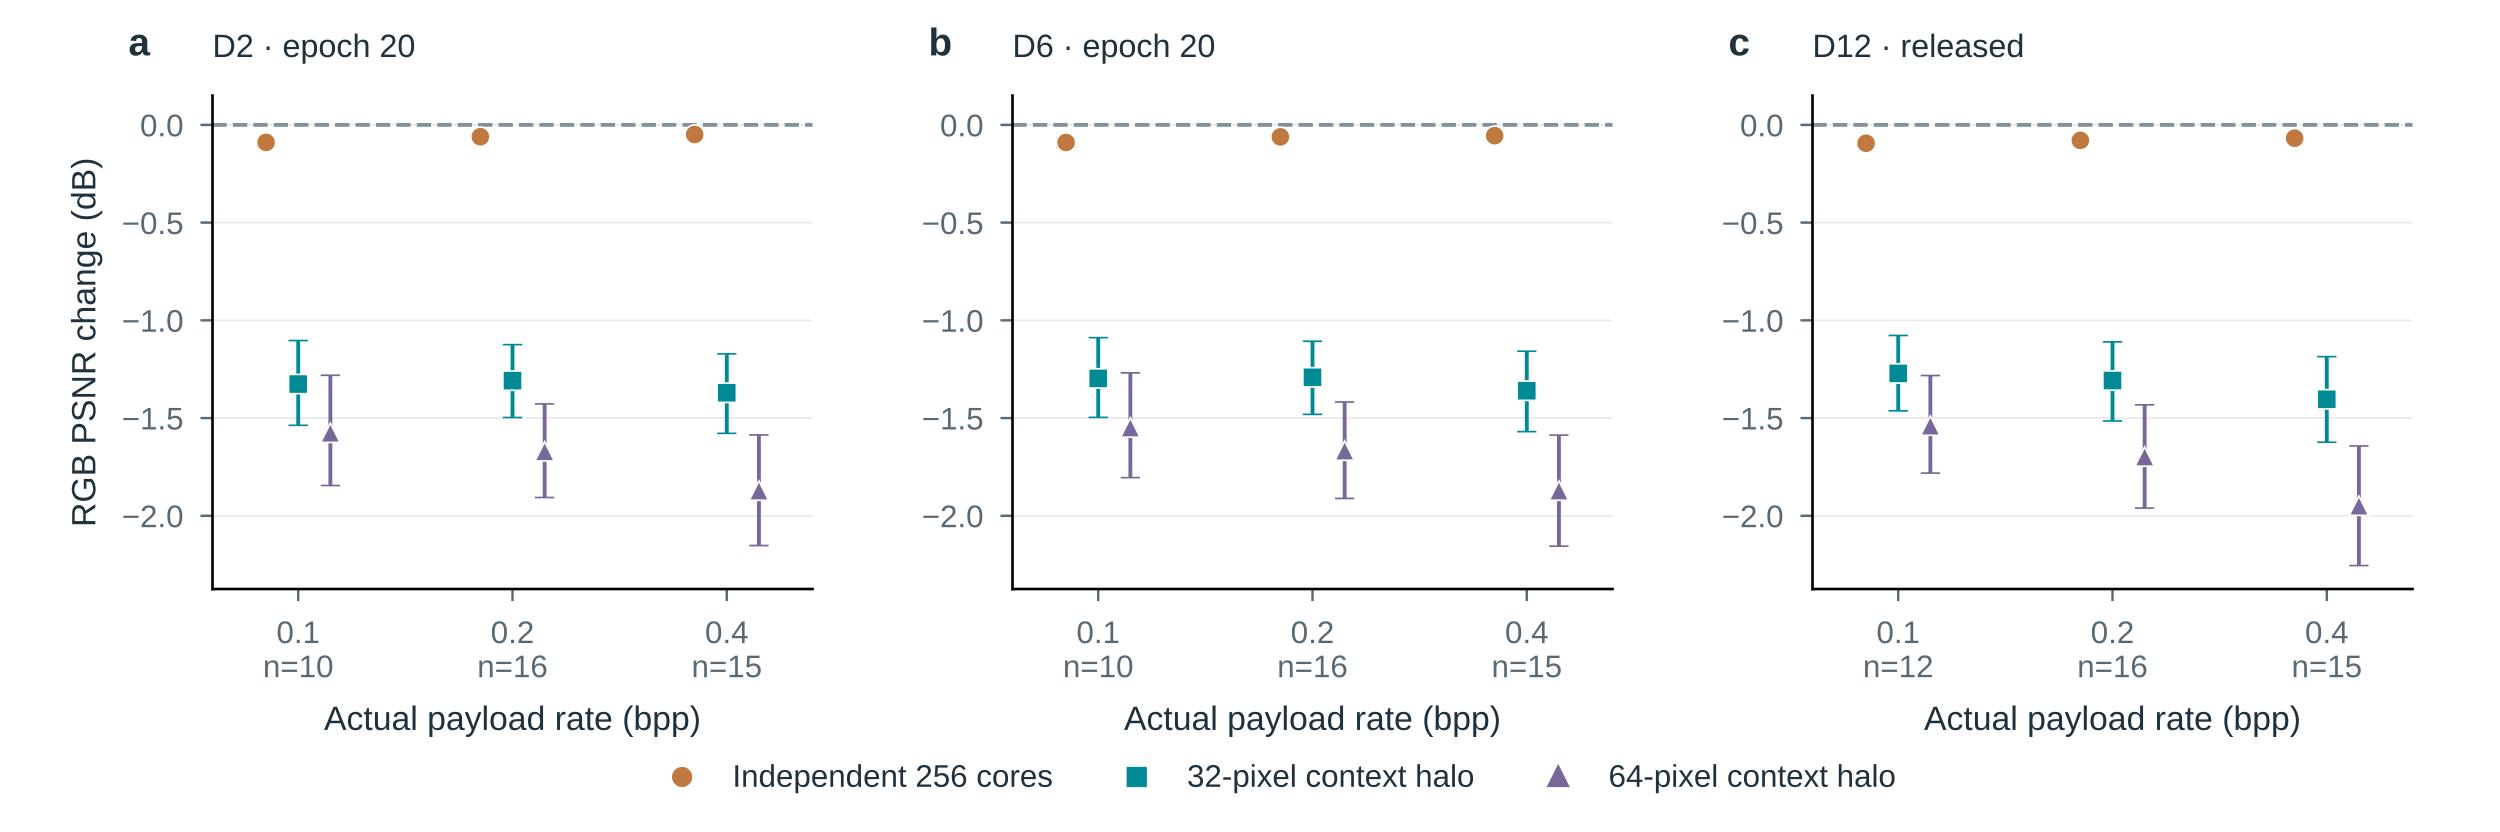
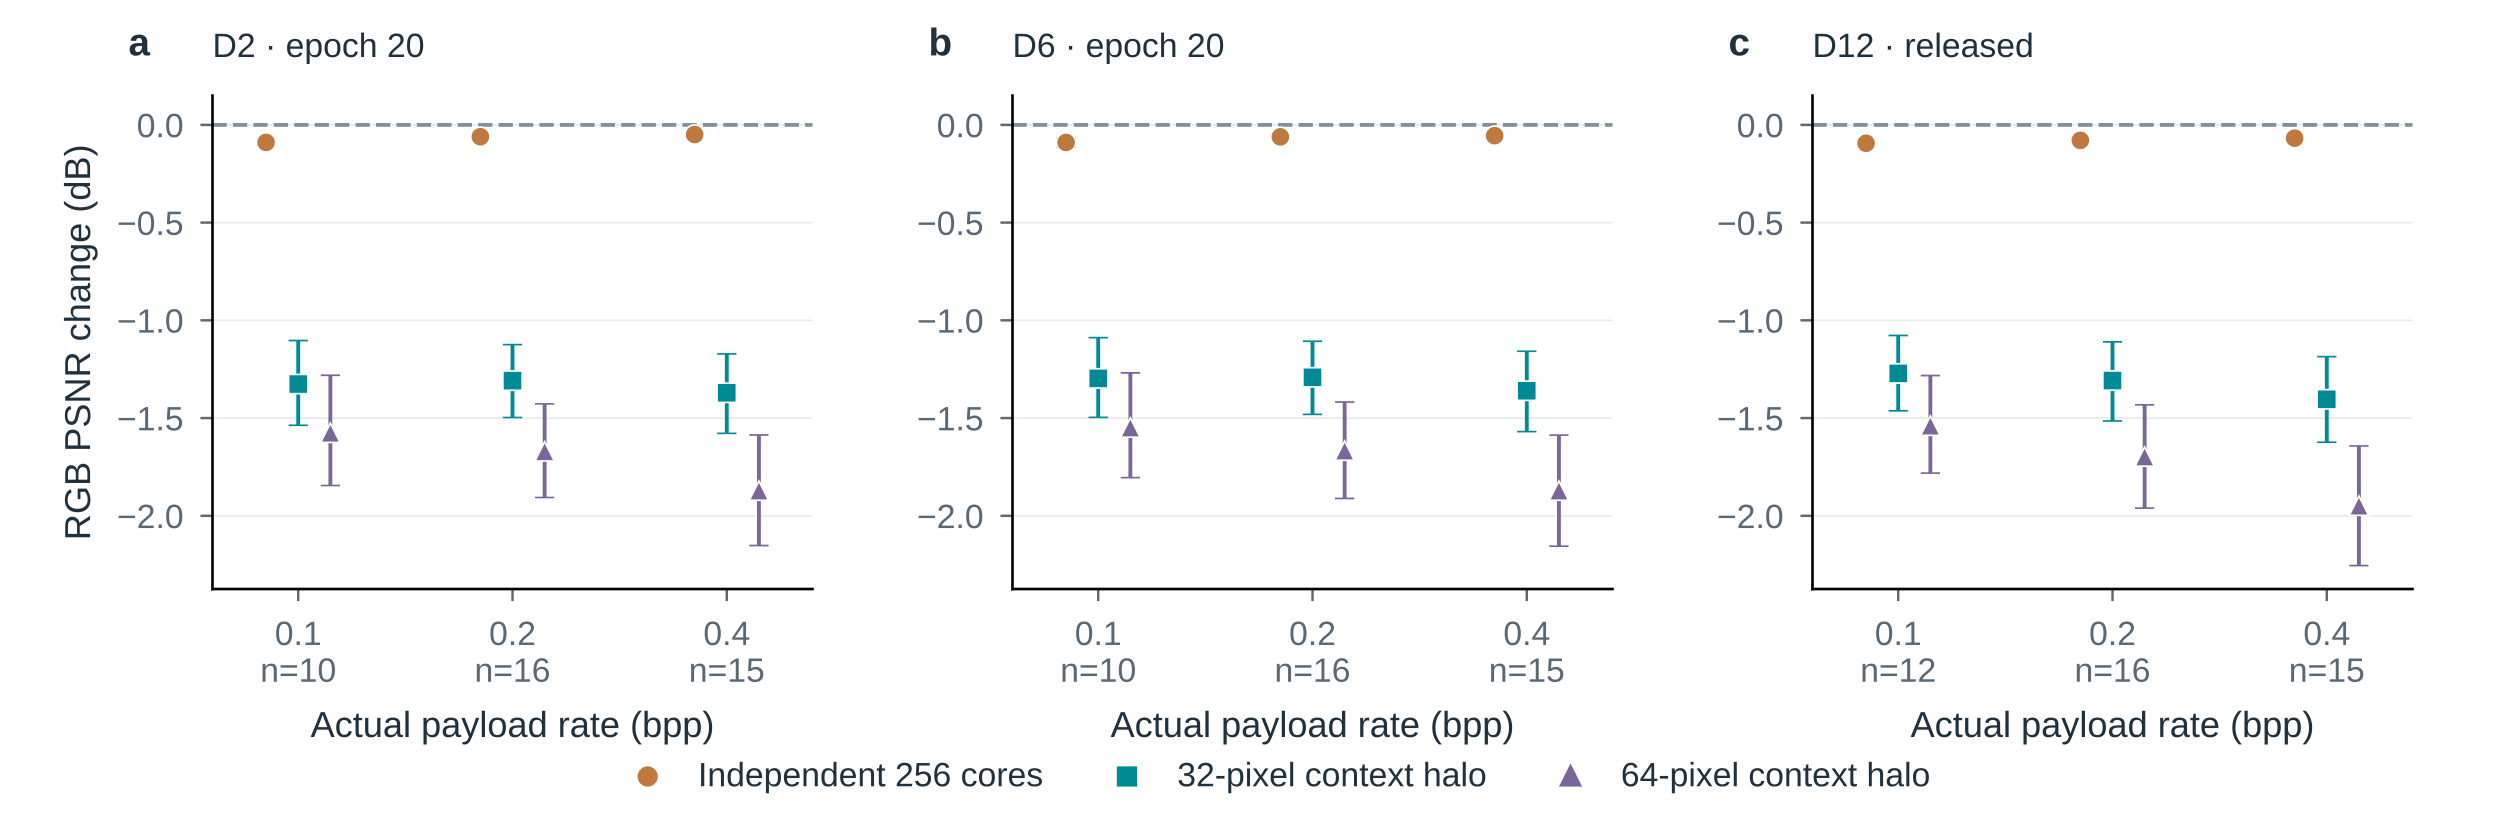
<svg xmlns="http://www.w3.org/2000/svg" xmlns:xlink="http://www.w3.org/1999/xlink" width="518.74pt" height="172.611pt" viewBox="0 0 518.74 172.611" version="1.1">
  <defs>
    <style type="text/css">*{stroke-linejoin: round; stroke-linecap: butt}</style>
  </defs>
  <g id="figure_1">
    <g id="patch_1">
      <path d="M 0 172.611 L 518.74 172.611 L 518.74 0 L 0 0 z " style="fill: #ffffff" />
    </g>
    <g id="axes_1">
      <g id="patch_2">
        <path d="M 44.093 122.22 L 168.591 122.22 L 168.591 19.832 L 44.093 19.832 z " style="fill: #ffffff" />
      </g>
      <g id="matplotlib.axis_1">
        <g id="xtick_1">
          <g id="line2d_1">
            <defs>
              <path id="m399702b5b7" d="M 0 0 L 0 2.5 " style="stroke: #586874; stroke-width: 0.5" />
            </defs>
            <g>
              <use xlink:href="#m399702b5b7" x="61.878" y="122.22" style="fill: #586874; stroke: #586874; stroke-width: 0.5" />
            </g>
          </g>
          <g id="text_1">
-             <text style="font-size: 6.5px; font-family: 'Liberation Sans'; fill: #586874" transform="translate(57.36079 133.439)">0.1</text>
-             <text style="font-size: 6.5px; font-family: 'Liberation Sans'; fill: #586874" transform="translate(54.55817 140.5135)">n=10</text>
+             <text style="font-size: 7px; font-family: 'Liberation Sans'; fill: #586874" transform="translate(57.01329 133.8405)">0.1</text>
+             <text style="font-size: 7px; font-family: 'Liberation Sans'; fill: #586874" transform="translate(53.99509 141.4592)">n=10</text>
          </g>
        </g>
        <g id="xtick_2">
          <g id="line2d_2">
            <g>
              <use xlink:href="#m399702b5b7" x="106.342" y="122.22" style="fill: #586874; stroke: #586874; stroke-width: 0.5" />
            </g>
          </g>
          <g id="text_2">
-             <text style="font-size: 6.5px; font-family: 'Liberation Sans'; fill: #586874" transform="translate(101.8242 133.439)">0.2</text>
-             <text style="font-size: 6.5px; font-family: 'Liberation Sans'; fill: #586874" transform="translate(99.02161 140.5135)">n=16</text>
+             <text style="font-size: 7px; font-family: 'Liberation Sans'; fill: #586874" transform="translate(101.4767 133.8405)">0.2</text>
+             <text style="font-size: 7px; font-family: 'Liberation Sans'; fill: #586874" transform="translate(98.45853 141.4592)">n=16</text>
          </g>
        </g>
        <g id="xtick_3">
          <g id="line2d_3">
            <g>
              <use xlink:href="#m399702b5b7" x="150.805" y="122.22" style="fill: #586874; stroke: #586874; stroke-width: 0.5" />
            </g>
          </g>
          <g id="text_3">
-             <text style="font-size: 6.5px; font-family: 'Liberation Sans'; fill: #586874" transform="translate(146.2877 133.439)">0.4</text>
-             <text style="font-size: 6.5px; font-family: 'Liberation Sans'; fill: #586874" transform="translate(143.4851 140.5135)">n=15</text>
+             <text style="font-size: 7px; font-family: 'Liberation Sans'; fill: #586874" transform="translate(145.9402 133.8405)">0.4</text>
+             <text style="font-size: 7px; font-family: 'Liberation Sans'; fill: #586874" transform="translate(142.922 141.4592)">n=15</text>
          </g>
        </g>
        <g id="text_4">
-           <text style="font-size: 7px; font-family: 'Liberation Sans'; text-anchor: middle; fill: #20313e" x="106.342" y="151.465" transform="rotate(-0 106.3417 151.4648)">Actual payload rate (bpp)</text>
+           <text style="font-size: 7.5px; font-family: 'Liberation Sans'; text-anchor: middle; fill: #20313e" x="106.342" y="152.917" transform="rotate(-0 106.3417 152.9172)">Actual payload rate (bpp)</text>
        </g>
      </g>
      <g id="matplotlib.axis_2">
        <g id="ytick_1">
          <g id="line2d_4">
            <path d="M 44.093 107.026 L 168.591 107.026 " clip-path="url(#p5bcc530cdf)" style="fill: none; stroke: #e5eaed; stroke-width: 0.35; stroke-linecap: square" />
          </g>
          <g id="line2d_5">
            <defs>
              <path id="m2a17d90eda" d="M 0 0 L -2.5 0 " style="stroke: #586874; stroke-width: 0.5" />
            </defs>
            <g>
              <use xlink:href="#m2a17d90eda" x="44.093" y="107.026" style="fill: #586874; stroke: #586874; stroke-width: 0.5" />
            </g>
          </g>
          <g id="text_5">
-             <text style="font-size: 6.5px; font-family: 'Liberation Sans'; text-anchor: end; fill: #586874" x="38.093" y="109.392" transform="rotate(-0 38.09291 109.3921)">−2.0</text>
+             <text style="font-size: 7px; font-family: 'Liberation Sans'; text-anchor: end; fill: #586874" x="38.093" y="109.574" transform="rotate(-0 38.09291 109.5741)">−2.0</text>
          </g>
        </g>
        <g id="ytick_2">
          <g id="line2d_6">
            <path d="M 44.093 86.748 L 168.591 86.748 " clip-path="url(#p5bcc530cdf)" style="fill: none; stroke: #e5eaed; stroke-width: 0.35; stroke-linecap: square" />
          </g>
          <g id="line2d_7">
            <g>
              <use xlink:href="#m2a17d90eda" x="44.093" y="86.748" style="fill: #586874; stroke: #586874; stroke-width: 0.5" />
            </g>
          </g>
          <g id="text_6">
-             <text style="font-size: 6.5px; font-family: 'Liberation Sans'; text-anchor: end; fill: #586874" x="38.093" y="89.114" transform="rotate(-0 38.09291 89.11449)">−1.5</text>
+             <text style="font-size: 7px; font-family: 'Liberation Sans'; text-anchor: end; fill: #586874" x="38.093" y="89.296" transform="rotate(-0 38.09291 89.2965)">−1.5</text>
          </g>
        </g>
        <g id="ytick_3">
          <g id="line2d_8">
            <path d="M 44.093 66.471 L 168.591 66.471 " clip-path="url(#p5bcc530cdf)" style="fill: none; stroke: #e5eaed; stroke-width: 0.35; stroke-linecap: square" />
          </g>
          <g id="line2d_9">
            <g>
              <use xlink:href="#m2a17d90eda" x="44.093" y="66.471" style="fill: #586874; stroke: #586874; stroke-width: 0.5" />
            </g>
          </g>
          <g id="text_7">
-             <text style="font-size: 6.5px; font-family: 'Liberation Sans'; text-anchor: end; fill: #586874" x="38.093" y="68.837" transform="rotate(-0 38.09291 68.83688)">−1.0</text>
+             <text style="font-size: 7px; font-family: 'Liberation Sans'; text-anchor: end; fill: #586874" x="38.093" y="69.019" transform="rotate(-0 38.09291 69.01889)">−1.0</text>
          </g>
        </g>
        <g id="ytick_4">
          <g id="line2d_10">
            <path d="M 44.093 46.193 L 168.591 46.193 " clip-path="url(#p5bcc530cdf)" style="fill: none; stroke: #e5eaed; stroke-width: 0.35; stroke-linecap: square" />
          </g>
          <g id="line2d_11">
            <g>
              <use xlink:href="#m2a17d90eda" x="44.093" y="46.193" style="fill: #586874; stroke: #586874; stroke-width: 0.5" />
            </g>
          </g>
          <g id="text_8">
-             <text style="font-size: 6.5px; font-family: 'Liberation Sans'; text-anchor: end; fill: #586874" x="38.093" y="48.559" transform="rotate(-0 38.09291 48.55927)">−0.5</text>
+             <text style="font-size: 7px; font-family: 'Liberation Sans'; text-anchor: end; fill: #586874" x="38.093" y="48.741" transform="rotate(-0 38.09291 48.74128)">−0.5</text>
          </g>
        </g>
        <g id="ytick_5">
          <g id="line2d_12">
            <path d="M 44.093 25.916 L 168.591 25.916 " clip-path="url(#p5bcc530cdf)" style="fill: none; stroke: #e5eaed; stroke-width: 0.35; stroke-linecap: square" />
          </g>
          <g id="line2d_13">
            <g>
              <use xlink:href="#m2a17d90eda" x="44.093" y="25.916" style="fill: #586874; stroke: #586874; stroke-width: 0.5" />
            </g>
          </g>
          <g id="text_9">
-             <text style="font-size: 6.5px; font-family: 'Liberation Sans'; text-anchor: end; fill: #586874" x="38.093" y="28.282" transform="rotate(-0 38.09291 28.28166)">0.0</text>
+             <text style="font-size: 7px; font-family: 'Liberation Sans'; text-anchor: end; fill: #586874" x="38.093" y="28.464" transform="rotate(-0 38.09291 28.46366)">0.0</text>
          </g>
        </g>
        <g id="text_10">
-           <text style="font-size: 7px; font-family: 'Liberation Sans'; text-anchor: middle; fill: #20313e" x="19.788" y="71.026" transform="rotate(-90 19.78836 71.02599)">RGB PSNR change (dB)</text>
+           <text style="font-size: 7.5px; font-family: 'Liberation Sans'; text-anchor: middle; fill: #20313e" x="18.696" y="71.026" transform="rotate(-90 18.69611 71.02599)">RGB PSNR change (dB)</text>
        </g>
      </g>
      <g id="LineCollection_1">
        <path d="M 55.209 30.297 L 55.209 28.815 " clip-path="url(#p5bcc530cdf)" style="fill: none; stroke: #bf783d; stroke-width: 0.8" />
      </g>
      <g id="line2d_14">
        <defs>
          <path id="m79ef469ded" d="M 2 0 L -2 -0 " style="stroke: #bf783d; stroke-width: 0.35" />
        </defs>
        <g clip-path="url(#p5bcc530cdf)">
          <use xlink:href="#m79ef469ded" x="55.209" y="30.297" style="fill: #bf783d; stroke: #bf783d; stroke-width: 0.35" />
        </g>
      </g>
      <g id="line2d_15">
        <g clip-path="url(#p5bcc530cdf)">
          <use xlink:href="#m79ef469ded" x="55.209" y="28.815" style="fill: #bf783d; stroke: #bf783d; stroke-width: 0.35" />
        </g>
      </g>
      <g id="LineCollection_2">
        <path d="M 61.878 88.252 L 61.878 70.659 " clip-path="url(#p5bcc530cdf)" style="fill: none; stroke: #008a96; stroke-width: 0.8" />
      </g>
      <g id="line2d_16">
        <defs>
          <path id="m6e59a0f34a" d="M 2 0 L -2 -0 " style="stroke: #008a96; stroke-width: 0.35" />
        </defs>
        <g clip-path="url(#p5bcc530cdf)">
          <use xlink:href="#m6e59a0f34a" x="61.878" y="88.252" style="fill: #008a96; stroke: #008a96; stroke-width: 0.35" />
        </g>
      </g>
      <g id="line2d_17">
        <g clip-path="url(#p5bcc530cdf)">
          <use xlink:href="#m6e59a0f34a" x="61.878" y="70.659" style="fill: #008a96; stroke: #008a96; stroke-width: 0.35" />
        </g>
      </g>
      <g id="LineCollection_3">
        <path d="M 68.548 100.737 L 68.548 77.866 " clip-path="url(#p5bcc530cdf)" style="fill: none; stroke: #79679a; stroke-width: 0.8" />
      </g>
      <g id="line2d_18">
        <defs>
          <path id="md6d1ddc7a2" d="M 2 0 L -2 -0 " style="stroke: #79679a; stroke-width: 0.35" />
        </defs>
        <g clip-path="url(#p5bcc530cdf)">
          <use xlink:href="#md6d1ddc7a2" x="68.548" y="100.737" style="fill: #79679a; stroke: #79679a; stroke-width: 0.35" />
        </g>
      </g>
      <g id="line2d_19">
        <g clip-path="url(#p5bcc530cdf)">
          <use xlink:href="#md6d1ddc7a2" x="68.548" y="77.866" style="fill: #79679a; stroke: #79679a; stroke-width: 0.35" />
        </g>
      </g>
      <g id="LineCollection_4">
        <path d="M 99.672 28.807 L 99.672 27.91 " clip-path="url(#p5bcc530cdf)" style="fill: none; stroke: #bf783d; stroke-width: 0.8" />
      </g>
      <g id="line2d_20">
        <g clip-path="url(#p5bcc530cdf)">
          <use xlink:href="#m79ef469ded" x="99.672" y="28.807" style="fill: #bf783d; stroke: #bf783d; stroke-width: 0.35" />
        </g>
      </g>
      <g id="line2d_21">
        <g clip-path="url(#p5bcc530cdf)">
          <use xlink:href="#m79ef469ded" x="99.672" y="27.91" style="fill: #bf783d; stroke: #bf783d; stroke-width: 0.35" />
        </g>
      </g>
      <g id="LineCollection_5">
        <path d="M 106.342 86.63 L 106.342 71.51 " clip-path="url(#p5bcc530cdf)" style="fill: none; stroke: #008a96; stroke-width: 0.8" />
      </g>
      <g id="line2d_22">
        <g clip-path="url(#p5bcc530cdf)">
          <use xlink:href="#m6e59a0f34a" x="106.342" y="86.63" style="fill: #008a96; stroke: #008a96; stroke-width: 0.35" />
        </g>
      </g>
      <g id="line2d_23">
        <g clip-path="url(#p5bcc530cdf)">
          <use xlink:href="#m6e59a0f34a" x="106.342" y="71.51" style="fill: #008a96; stroke: #008a96; stroke-width: 0.35" />
        </g>
      </g>
      <g id="LineCollection_6">
        <path d="M 113.011 103.226 L 113.011 83.804 " clip-path="url(#p5bcc530cdf)" style="fill: none; stroke: #79679a; stroke-width: 0.8" />
      </g>
      <g id="line2d_24">
        <g clip-path="url(#p5bcc530cdf)">
          <use xlink:href="#md6d1ddc7a2" x="113.011" y="103.226" style="fill: #79679a; stroke: #79679a; stroke-width: 0.35" />
        </g>
      </g>
      <g id="line2d_25">
        <g clip-path="url(#p5bcc530cdf)">
          <use xlink:href="#md6d1ddc7a2" x="113.011" y="83.804" style="fill: #79679a; stroke: #79679a; stroke-width: 0.35" />
        </g>
      </g>
      <g id="LineCollection_7">
        <path d="M 144.136 28.277 L 144.136 27.598 " clip-path="url(#p5bcc530cdf)" style="fill: none; stroke: #bf783d; stroke-width: 0.8" />
      </g>
      <g id="line2d_26">
        <g clip-path="url(#p5bcc530cdf)">
          <use xlink:href="#m79ef469ded" x="144.136" y="28.277" style="fill: #bf783d; stroke: #bf783d; stroke-width: 0.35" />
        </g>
      </g>
      <g id="line2d_27">
        <g clip-path="url(#p5bcc530cdf)">
          <use xlink:href="#m79ef469ded" x="144.136" y="27.598" style="fill: #bf783d; stroke: #bf783d; stroke-width: 0.35" />
        </g>
      </g>
      <g id="LineCollection_8">
        <path d="M 150.805 89.924 L 150.805 73.434 " clip-path="url(#p5bcc530cdf)" style="fill: none; stroke: #008a96; stroke-width: 0.8" />
      </g>
      <g id="line2d_28">
        <g clip-path="url(#p5bcc530cdf)">
          <use xlink:href="#m6e59a0f34a" x="150.805" y="89.924" style="fill: #008a96; stroke: #008a96; stroke-width: 0.35" />
        </g>
      </g>
      <g id="line2d_29">
        <g clip-path="url(#p5bcc530cdf)">
          <use xlink:href="#m6e59a0f34a" x="150.805" y="73.434" style="fill: #008a96; stroke: #008a96; stroke-width: 0.35" />
        </g>
      </g>
      <g id="LineCollection_9">
        <path d="M 157.475 113.198 L 157.475 90.246 " clip-path="url(#p5bcc530cdf)" style="fill: none; stroke: #79679a; stroke-width: 0.8" />
      </g>
      <g id="line2d_30">
        <g clip-path="url(#p5bcc530cdf)">
          <use xlink:href="#md6d1ddc7a2" x="157.475" y="113.198" style="fill: #79679a; stroke: #79679a; stroke-width: 0.35" />
        </g>
      </g>
      <g id="line2d_31">
        <g clip-path="url(#p5bcc530cdf)">
          <use xlink:href="#md6d1ddc7a2" x="157.475" y="90.246" style="fill: #79679a; stroke: #79679a; stroke-width: 0.35" />
        </g>
      </g>
      <g id="line2d_32">
        <path d="M 44.093 25.916 L 168.591 25.916 " clip-path="url(#p5bcc530cdf)" style="fill: none; stroke-dasharray: 2.96,1.28; stroke-dashoffset: 0; stroke: #81909c; stroke-width: 0.8" />
      </g>
      <g id="line2d_33">
        <defs>
          <path id="md5816adf48" d="M 0 2 C 0.53 2 1.039 1.789 1.414 1.414 C 1.789 1.039 2 0.53 2 0 C 2 -0.53 1.789 -1.039 1.414 -1.414 C 1.039 -1.789 0.53 -2 0 -2 C -0.53 -2 -1.039 -1.789 -1.414 -1.414 C -1.789 -1.039 -2 -0.53 -2 0 C -2 0.53 -1.789 1.039 -1.414 1.414 C -1.039 1.789 -0.53 2 0 2 z " style="stroke: #ffffff; stroke-width: 0.35" />
        </defs>
        <g clip-path="url(#p5bcc530cdf)">
          <use xlink:href="#md5816adf48" x="55.209" y="29.545" style="fill: #bf783d; stroke: #ffffff; stroke-width: 0.35" />
        </g>
      </g>
      <g id="line2d_34">
        <defs>
          <path id="md54f81aa0d" d="M -2 2 L 2 2 L 2 -2 L -2 -2 z " style="stroke: #ffffff; stroke-width: 0.35; stroke-linejoin: miter" />
        </defs>
        <g clip-path="url(#p5bcc530cdf)">
          <use xlink:href="#md54f81aa0d" x="61.878" y="79.688" style="fill: #008a96; stroke: #ffffff; stroke-width: 0.35; stroke-linejoin: miter" />
        </g>
      </g>
      <g id="line2d_35">
        <defs>
          <path id="m4d6002da6e" d="M 0 -2 L -2 2 L 2 2 z " style="stroke: #ffffff; stroke-width: 0.35; stroke-linejoin: miter" />
        </defs>
        <g clip-path="url(#p5bcc530cdf)">
          <use xlink:href="#m4d6002da6e" x="68.548" y="89.798" style="fill: #79679a; stroke: #ffffff; stroke-width: 0.35; stroke-linejoin: miter" />
        </g>
      </g>
      <g id="line2d_36">
        <g clip-path="url(#p5bcc530cdf)">
          <use xlink:href="#md5816adf48" x="99.672" y="28.371" style="fill: #bf783d; stroke: #ffffff; stroke-width: 0.35" />
        </g>
      </g>
      <g id="line2d_37">
        <g clip-path="url(#p5bcc530cdf)">
          <use xlink:href="#md54f81aa0d" x="106.342" y="78.983" style="fill: #008a96; stroke: #ffffff; stroke-width: 0.35; stroke-linejoin: miter" />
        </g>
      </g>
      <g id="line2d_38">
        <g clip-path="url(#p5bcc530cdf)">
          <use xlink:href="#m4d6002da6e" x="113.011" y="93.648" style="fill: #79679a; stroke: #ffffff; stroke-width: 0.35; stroke-linejoin: miter" />
        </g>
      </g>
      <g id="line2d_39">
        <g clip-path="url(#p5bcc530cdf)">
          <use xlink:href="#md5816adf48" x="144.136" y="27.913" style="fill: #bf783d; stroke: #ffffff; stroke-width: 0.35" />
        </g>
      </g>
      <g id="line2d_40">
        <g clip-path="url(#p5bcc530cdf)">
          <use xlink:href="#md54f81aa0d" x="150.805" y="81.498" style="fill: #008a96; stroke: #ffffff; stroke-width: 0.35; stroke-linejoin: miter" />
        </g>
      </g>
      <g id="line2d_41">
        <g clip-path="url(#p5bcc530cdf)">
          <use xlink:href="#m4d6002da6e" x="157.475" y="101.8" style="fill: #79679a; stroke: #ffffff; stroke-width: 0.35; stroke-linejoin: miter" />
        </g>
      </g>
      <g id="patch_3">
        <path d="M 44.093 122.22 L 44.093 19.832 " style="fill: none; stroke: #000000; stroke-width: 0.55; stroke-linejoin: miter; stroke-linecap: square" />
      </g>
      <g id="patch_4">
        <path d="M 44.093 122.22 L 168.591 122.22 " style="fill: none; stroke: #000000; stroke-width: 0.55; stroke-linejoin: miter; stroke-linecap: square" />
      </g>
      <g id="text_11">
        <text style="font-weight: 700; font-size: 8px; font-family: 'Liberation Sans'; text-anchor: start; fill: #20313e" x="26.663" y="11.494" transform="rotate(-0 26.66324 11.49351)">a</text>
      </g>
      <g id="text_12">
-         <text style="font-size: 6.7px; font-family: 'Liberation Sans'; text-anchor: start; fill: #20313e" x="44.093" y="11.832" transform="rotate(-0 44.09291 11.83229)">D2 · epoch 20</text>
+         <text style="font-size: 7px; font-family: 'Liberation Sans'; text-anchor: start; fill: #20313e" x="44.093" y="11.832" transform="rotate(-0 44.09291 11.83229)">D2 · epoch 20</text>
      </g>
    </g>
    <g id="axes_2">
      <g id="patch_5">
        <path d="M 210.09 122.22 L 334.587 122.22 L 334.587 19.832 L 210.09 19.832 z " style="fill: #ffffff" />
      </g>
      <g id="matplotlib.axis_3">
        <g id="xtick_4">
          <g id="line2d_42">
            <g>
              <use xlink:href="#m399702b5b7" x="227.875" y="122.22" style="fill: #586874; stroke: #586874; stroke-width: 0.5" />
            </g>
          </g>
          <g id="text_13">
-             <text style="font-size: 6.5px; font-family: 'Liberation Sans'; fill: #586874" transform="translate(223.3576 133.439)">0.1</text>
-             <text style="font-size: 6.5px; font-family: 'Liberation Sans'; fill: #586874" transform="translate(220.555 140.5135)">n=10</text>
+             <text style="font-size: 7px; font-family: 'Liberation Sans'; fill: #586874" transform="translate(223.0101 133.8405)">0.1</text>
+             <text style="font-size: 7px; font-family: 'Liberation Sans'; fill: #586874" transform="translate(219.9919 141.4592)">n=10</text>
          </g>
        </g>
        <g id="xtick_5">
          <g id="line2d_43">
            <g>
              <use xlink:href="#m399702b5b7" x="272.339" y="122.22" style="fill: #586874; stroke: #586874; stroke-width: 0.5" />
            </g>
          </g>
          <g id="text_14">
-             <text style="font-size: 6.5px; font-family: 'Liberation Sans'; fill: #586874" transform="translate(267.8211 133.439)">0.2</text>
-             <text style="font-size: 6.5px; font-family: 'Liberation Sans'; fill: #586874" transform="translate(265.0185 140.5135)">n=16</text>
+             <text style="font-size: 7px; font-family: 'Liberation Sans'; fill: #586874" transform="translate(267.4736 133.8405)">0.2</text>
+             <text style="font-size: 7px; font-family: 'Liberation Sans'; fill: #586874" transform="translate(264.4554 141.4592)">n=16</text>
          </g>
        </g>
        <g id="xtick_6">
          <g id="line2d_44">
            <g>
              <use xlink:href="#m399702b5b7" x="316.802" y="122.22" style="fill: #586874; stroke: #586874; stroke-width: 0.5" />
            </g>
          </g>
          <g id="text_15">
-             <text style="font-size: 6.5px; font-family: 'Liberation Sans'; fill: #586874" transform="translate(312.2845 133.439)">0.4</text>
-             <text style="font-size: 6.5px; font-family: 'Liberation Sans'; fill: #586874" transform="translate(309.4819 140.5135)">n=15</text>
+             <text style="font-size: 7px; font-family: 'Liberation Sans'; fill: #586874" transform="translate(311.937 133.8405)">0.4</text>
+             <text style="font-size: 7px; font-family: 'Liberation Sans'; fill: #586874" transform="translate(308.9188 141.4592)">n=15</text>
          </g>
        </g>
        <g id="text_16">
-           <text style="font-size: 7px; font-family: 'Liberation Sans'; text-anchor: middle; fill: #20313e" x="272.339" y="151.465" transform="rotate(-0 272.3386 151.4648)">Actual payload rate (bpp)</text>
+           <text style="font-size: 7.5px; font-family: 'Liberation Sans'; text-anchor: middle; fill: #20313e" x="272.339" y="152.917" transform="rotate(-0 272.3386 152.9172)">Actual payload rate (bpp)</text>
        </g>
      </g>
      <g id="matplotlib.axis_4">
        <g id="ytick_6">
          <g id="line2d_45">
            <path d="M 210.09 107.026 L 334.587 107.026 " clip-path="url(#p72e754b457)" style="fill: none; stroke: #e5eaed; stroke-width: 0.35; stroke-linecap: square" />
          </g>
          <g id="line2d_46">
            <g>
              <use xlink:href="#m2a17d90eda" x="210.09" y="107.026" style="fill: #586874; stroke: #586874; stroke-width: 0.5" />
            </g>
          </g>
          <g id="text_17">
-             <text style="font-size: 6.5px; font-family: 'Liberation Sans'; text-anchor: end; fill: #586874" x="204.09" y="109.392" transform="rotate(-0 204.0898 109.3921)">−2.0</text>
+             <text style="font-size: 7px; font-family: 'Liberation Sans'; text-anchor: end; fill: #586874" x="204.09" y="109.574" transform="rotate(-0 204.0898 109.5741)">−2.0</text>
          </g>
        </g>
        <g id="ytick_7">
          <g id="line2d_47">
            <path d="M 210.09 86.748 L 334.587 86.748 " clip-path="url(#p72e754b457)" style="fill: none; stroke: #e5eaed; stroke-width: 0.35; stroke-linecap: square" />
          </g>
          <g id="line2d_48">
            <g>
              <use xlink:href="#m2a17d90eda" x="210.09" y="86.748" style="fill: #586874; stroke: #586874; stroke-width: 0.5" />
            </g>
          </g>
          <g id="text_18">
-             <text style="font-size: 6.5px; font-family: 'Liberation Sans'; text-anchor: end; fill: #586874" x="204.09" y="89.114" transform="rotate(-0 204.0898 89.11449)">−1.5</text>
+             <text style="font-size: 7px; font-family: 'Liberation Sans'; text-anchor: end; fill: #586874" x="204.09" y="89.296" transform="rotate(-0 204.0898 89.2965)">−1.5</text>
          </g>
        </g>
        <g id="ytick_8">
          <g id="line2d_49">
            <path d="M 210.09 66.471 L 334.587 66.471 " clip-path="url(#p72e754b457)" style="fill: none; stroke: #e5eaed; stroke-width: 0.35; stroke-linecap: square" />
          </g>
          <g id="line2d_50">
            <g>
              <use xlink:href="#m2a17d90eda" x="210.09" y="66.471" style="fill: #586874; stroke: #586874; stroke-width: 0.5" />
            </g>
          </g>
          <g id="text_19">
-             <text style="font-size: 6.5px; font-family: 'Liberation Sans'; text-anchor: end; fill: #586874" x="204.09" y="68.837" transform="rotate(-0 204.0898 68.83688)">−1.0</text>
+             <text style="font-size: 7px; font-family: 'Liberation Sans'; text-anchor: end; fill: #586874" x="204.09" y="69.019" transform="rotate(-0 204.0898 69.01889)">−1.0</text>
          </g>
        </g>
        <g id="ytick_9">
          <g id="line2d_51">
            <path d="M 210.09 46.193 L 334.587 46.193 " clip-path="url(#p72e754b457)" style="fill: none; stroke: #e5eaed; stroke-width: 0.35; stroke-linecap: square" />
          </g>
          <g id="line2d_52">
            <g>
              <use xlink:href="#m2a17d90eda" x="210.09" y="46.193" style="fill: #586874; stroke: #586874; stroke-width: 0.5" />
            </g>
          </g>
          <g id="text_20">
-             <text style="font-size: 6.5px; font-family: 'Liberation Sans'; text-anchor: end; fill: #586874" x="204.09" y="48.559" transform="rotate(-0 204.0898 48.55927)">−0.5</text>
+             <text style="font-size: 7px; font-family: 'Liberation Sans'; text-anchor: end; fill: #586874" x="204.09" y="48.741" transform="rotate(-0 204.0898 48.74128)">−0.5</text>
          </g>
        </g>
        <g id="ytick_10">
          <g id="line2d_53">
            <path d="M 210.09 25.916 L 334.587 25.916 " clip-path="url(#p72e754b457)" style="fill: none; stroke: #e5eaed; stroke-width: 0.35; stroke-linecap: square" />
          </g>
          <g id="line2d_54">
            <g>
              <use xlink:href="#m2a17d90eda" x="210.09" y="25.916" style="fill: #586874; stroke: #586874; stroke-width: 0.5" />
            </g>
          </g>
          <g id="text_21">
-             <text style="font-size: 6.5px; font-family: 'Liberation Sans'; text-anchor: end; fill: #586874" x="204.09" y="28.282" transform="rotate(-0 204.0898 28.28166)">0.0</text>
+             <text style="font-size: 7px; font-family: 'Liberation Sans'; text-anchor: end; fill: #586874" x="204.09" y="28.464" transform="rotate(-0 204.0898 28.46366)">0.0</text>
          </g>
        </g>
      </g>
      <g id="LineCollection_10">
        <path d="M 221.206 30.518 L 221.206 28.659 " clip-path="url(#p72e754b457)" style="fill: none; stroke: #bf783d; stroke-width: 0.8" />
      </g>
      <g id="line2d_55">
        <g clip-path="url(#p72e754b457)">
          <use xlink:href="#m79ef469ded" x="221.206" y="30.518" style="fill: #bf783d; stroke: #bf783d; stroke-width: 0.35" />
        </g>
      </g>
      <g id="line2d_56">
        <g clip-path="url(#p72e754b457)">
          <use xlink:href="#m79ef469ded" x="221.206" y="28.659" style="fill: #bf783d; stroke: #bf783d; stroke-width: 0.35" />
        </g>
      </g>
      <g id="LineCollection_11">
        <path d="M 227.875 86.6 L 227.875 70.055 " clip-path="url(#p72e754b457)" style="fill: none; stroke: #008a96; stroke-width: 0.8" />
      </g>
      <g id="line2d_57">
        <g clip-path="url(#p72e754b457)">
          <use xlink:href="#m6e59a0f34a" x="227.875" y="86.6" style="fill: #008a96; stroke: #008a96; stroke-width: 0.35" />
        </g>
      </g>
      <g id="line2d_58">
        <g clip-path="url(#p72e754b457)">
          <use xlink:href="#m6e59a0f34a" x="227.875" y="70.055" style="fill: #008a96; stroke: #008a96; stroke-width: 0.35" />
        </g>
      </g>
      <g id="LineCollection_12">
        <path d="M 234.545 99.105 L 234.545 77.368 " clip-path="url(#p72e754b457)" style="fill: none; stroke: #79679a; stroke-width: 0.8" />
      </g>
      <g id="line2d_59">
        <g clip-path="url(#p72e754b457)">
          <use xlink:href="#md6d1ddc7a2" x="234.545" y="99.105" style="fill: #79679a; stroke: #79679a; stroke-width: 0.35" />
        </g>
      </g>
      <g id="line2d_60">
        <g clip-path="url(#p72e754b457)">
          <use xlink:href="#md6d1ddc7a2" x="234.545" y="77.368" style="fill: #79679a; stroke: #79679a; stroke-width: 0.35" />
        </g>
      </g>
      <g id="LineCollection_13">
        <path d="M 265.669 28.855 L 265.669 27.932 " clip-path="url(#p72e754b457)" style="fill: none; stroke: #bf783d; stroke-width: 0.8" />
      </g>
      <g id="line2d_61">
        <g clip-path="url(#p72e754b457)">
          <use xlink:href="#m79ef469ded" x="265.669" y="28.855" style="fill: #bf783d; stroke: #bf783d; stroke-width: 0.35" />
        </g>
      </g>
      <g id="line2d_62">
        <g clip-path="url(#p72e754b457)">
          <use xlink:href="#m79ef469ded" x="265.669" y="27.932" style="fill: #bf783d; stroke: #bf783d; stroke-width: 0.35" />
        </g>
      </g>
      <g id="LineCollection_14">
        <path d="M 272.339 85.977 L 272.339 70.812 " clip-path="url(#p72e754b457)" style="fill: none; stroke: #008a96; stroke-width: 0.8" />
      </g>
      <g id="line2d_63">
        <g clip-path="url(#p72e754b457)">
          <use xlink:href="#m6e59a0f34a" x="272.339" y="85.977" style="fill: #008a96; stroke: #008a96; stroke-width: 0.35" />
        </g>
      </g>
      <g id="line2d_64">
        <g clip-path="url(#p72e754b457)">
          <use xlink:href="#m6e59a0f34a" x="272.339" y="70.812" style="fill: #008a96; stroke: #008a96; stroke-width: 0.35" />
        </g>
      </g>
      <g id="LineCollection_15">
        <path d="M 279.008 103.428 L 279.008 83.415 " clip-path="url(#p72e754b457)" style="fill: none; stroke: #79679a; stroke-width: 0.8" />
      </g>
      <g id="line2d_65">
        <g clip-path="url(#p72e754b457)">
          <use xlink:href="#md6d1ddc7a2" x="279.008" y="103.428" style="fill: #79679a; stroke: #79679a; stroke-width: 0.35" />
        </g>
      </g>
      <g id="line2d_66">
        <g clip-path="url(#p72e754b457)">
          <use xlink:href="#md6d1ddc7a2" x="279.008" y="83.415" style="fill: #79679a; stroke: #79679a; stroke-width: 0.35" />
        </g>
      </g>
      <g id="LineCollection_16">
        <path d="M 310.133 28.507 L 310.133 27.752 " clip-path="url(#p72e754b457)" style="fill: none; stroke: #bf783d; stroke-width: 0.8" />
      </g>
      <g id="line2d_67">
        <g clip-path="url(#p72e754b457)">
          <use xlink:href="#m79ef469ded" x="310.133" y="28.507" style="fill: #bf783d; stroke: #bf783d; stroke-width: 0.35" />
        </g>
      </g>
      <g id="line2d_68">
        <g clip-path="url(#p72e754b457)">
          <use xlink:href="#m79ef469ded" x="310.133" y="27.752" style="fill: #bf783d; stroke: #bf783d; stroke-width: 0.35" />
        </g>
      </g>
      <g id="LineCollection_17">
        <path d="M 316.802 89.558 L 316.802 72.883 " clip-path="url(#p72e754b457)" style="fill: none; stroke: #008a96; stroke-width: 0.8" />
      </g>
      <g id="line2d_69">
        <g clip-path="url(#p72e754b457)">
          <use xlink:href="#m6e59a0f34a" x="316.802" y="89.558" style="fill: #008a96; stroke: #008a96; stroke-width: 0.35" />
        </g>
      </g>
      <g id="line2d_70">
        <g clip-path="url(#p72e754b457)">
          <use xlink:href="#m6e59a0f34a" x="316.802" y="72.883" style="fill: #008a96; stroke: #008a96; stroke-width: 0.35" />
        </g>
      </g>
      <g id="LineCollection_18">
        <path d="M 323.472 113.332 L 323.472 90.284 " clip-path="url(#p72e754b457)" style="fill: none; stroke: #79679a; stroke-width: 0.8" />
      </g>
      <g id="line2d_71">
        <g clip-path="url(#p72e754b457)">
          <use xlink:href="#md6d1ddc7a2" x="323.472" y="113.332" style="fill: #79679a; stroke: #79679a; stroke-width: 0.35" />
        </g>
      </g>
      <g id="line2d_72">
        <g clip-path="url(#p72e754b457)">
          <use xlink:href="#md6d1ddc7a2" x="323.472" y="90.284" style="fill: #79679a; stroke: #79679a; stroke-width: 0.35" />
        </g>
      </g>
      <g id="line2d_73">
        <path d="M 210.09 25.916 L 334.587 25.916 " clip-path="url(#p72e754b457)" style="fill: none; stroke-dasharray: 2.96,1.28; stroke-dashoffset: 0; stroke: #81909c; stroke-width: 0.8" />
      </g>
      <g id="line2d_74">
        <g clip-path="url(#p72e754b457)">
          <use xlink:href="#md5816adf48" x="221.206" y="29.561" style="fill: #bf783d; stroke: #ffffff; stroke-width: 0.35" />
        </g>
      </g>
      <g id="line2d_75">
        <g clip-path="url(#p72e754b457)">
          <use xlink:href="#md54f81aa0d" x="227.875" y="78.516" style="fill: #008a96; stroke: #ffffff; stroke-width: 0.35; stroke-linejoin: miter" />
        </g>
      </g>
      <g id="line2d_76">
        <g clip-path="url(#p72e754b457)">
          <use xlink:href="#m4d6002da6e" x="234.545" y="88.71" style="fill: #79679a; stroke: #ffffff; stroke-width: 0.35; stroke-linejoin: miter" />
        </g>
      </g>
      <g id="line2d_77">
        <g clip-path="url(#p72e754b457)">
          <use xlink:href="#md5816adf48" x="265.669" y="28.393" style="fill: #bf783d; stroke: #ffffff; stroke-width: 0.35" />
        </g>
      </g>
      <g id="line2d_78">
        <g clip-path="url(#p72e754b457)">
          <use xlink:href="#md54f81aa0d" x="272.339" y="78.288" style="fill: #008a96; stroke: #ffffff; stroke-width: 0.35; stroke-linejoin: miter" />
        </g>
      </g>
      <g id="line2d_79">
        <g clip-path="url(#p72e754b457)">
          <use xlink:href="#m4d6002da6e" x="279.008" y="93.504" style="fill: #79679a; stroke: #ffffff; stroke-width: 0.35; stroke-linejoin: miter" />
        </g>
      </g>
      <g id="line2d_80">
        <g clip-path="url(#p72e754b457)">
          <use xlink:href="#md5816adf48" x="310.133" y="28.152" style="fill: #bf783d; stroke: #ffffff; stroke-width: 0.35" />
        </g>
      </g>
      <g id="line2d_81">
        <g clip-path="url(#p72e754b457)">
          <use xlink:href="#md54f81aa0d" x="316.802" y="81.078" style="fill: #008a96; stroke: #ffffff; stroke-width: 0.35; stroke-linejoin: miter" />
        </g>
      </g>
      <g id="line2d_82">
        <g clip-path="url(#p72e754b457)">
          <use xlink:href="#m4d6002da6e" x="323.472" y="101.794" style="fill: #79679a; stroke: #ffffff; stroke-width: 0.35; stroke-linejoin: miter" />
        </g>
      </g>
      <g id="patch_6">
        <path d="M 210.09 122.22 L 210.09 19.832 " style="fill: none; stroke: #000000; stroke-width: 0.55; stroke-linejoin: miter; stroke-linecap: square" />
      </g>
      <g id="patch_7">
        <path d="M 210.09 122.22 L 334.587 122.22 " style="fill: none; stroke: #000000; stroke-width: 0.55; stroke-linejoin: miter; stroke-linecap: square" />
      </g>
      <g id="text_22">
        <text style="font-weight: 700; font-size: 8px; font-family: 'Liberation Sans'; text-anchor: start; fill: #20313e" x="192.66" y="11.494" transform="rotate(-0 192.6601 11.49351)">b</text>
      </g>
      <g id="text_23">
-         <text style="font-size: 6.7px; font-family: 'Liberation Sans'; text-anchor: start; fill: #20313e" x="210.09" y="11.832" transform="rotate(-0 210.0898 11.83229)">D6 · epoch 20</text>
+         <text style="font-size: 7px; font-family: 'Liberation Sans'; text-anchor: start; fill: #20313e" x="210.09" y="11.832" transform="rotate(-0 210.0898 11.83229)">D6 · epoch 20</text>
      </g>
    </g>
    <g id="axes_3">
      <g id="patch_8">
        <path d="M 376.087 122.22 L 500.584 122.22 L 500.584 19.832 L 376.087 19.832 z " style="fill: #ffffff" />
      </g>
      <g id="matplotlib.axis_5">
        <g id="xtick_7">
          <g id="line2d_83">
            <g>
              <use xlink:href="#m399702b5b7" x="393.872" y="122.22" style="fill: #586874; stroke: #586874; stroke-width: 0.5" />
            </g>
          </g>
          <g id="text_24">
-             <text style="font-size: 6.5px; font-family: 'Liberation Sans'; fill: #586874" transform="translate(389.3545 133.439)">0.1</text>
-             <text style="font-size: 6.5px; font-family: 'Liberation Sans'; fill: #586874" transform="translate(386.5519 140.5135)">n=12</text>
+             <text style="font-size: 7px; font-family: 'Liberation Sans'; fill: #586874" transform="translate(389.007 133.8405)">0.1</text>
+             <text style="font-size: 7px; font-family: 'Liberation Sans'; fill: #586874" transform="translate(385.9888 141.4592)">n=12</text>
          </g>
        </g>
        <g id="xtick_8">
          <g id="line2d_84">
            <g>
              <use xlink:href="#m399702b5b7" x="438.335" y="122.22" style="fill: #586874; stroke: #586874; stroke-width: 0.5" />
            </g>
          </g>
          <g id="text_25">
-             <text style="font-size: 6.5px; font-family: 'Liberation Sans'; fill: #586874" transform="translate(433.8179 133.439)">0.2</text>
-             <text style="font-size: 6.5px; font-family: 'Liberation Sans'; fill: #586874" transform="translate(431.0153 140.5135)">n=16</text>
+             <text style="font-size: 7px; font-family: 'Liberation Sans'; fill: #586874" transform="translate(433.4704 133.8405)">0.2</text>
+             <text style="font-size: 7px; font-family: 'Liberation Sans'; fill: #586874" transform="translate(430.4522 141.4592)">n=16</text>
          </g>
        </g>
        <g id="xtick_9">
          <g id="line2d_85">
            <g>
              <use xlink:href="#m399702b5b7" x="482.799" y="122.22" style="fill: #586874; stroke: #586874; stroke-width: 0.5" />
            </g>
          </g>
          <g id="text_26">
-             <text style="font-size: 6.5px; font-family: 'Liberation Sans'; fill: #586874" transform="translate(478.2814 133.439)">0.4</text>
-             <text style="font-size: 6.5px; font-family: 'Liberation Sans'; fill: #586874" transform="translate(475.4788 140.5135)">n=15</text>
+             <text style="font-size: 7px; font-family: 'Liberation Sans'; fill: #586874" transform="translate(477.9339 133.8405)">0.4</text>
+             <text style="font-size: 7px; font-family: 'Liberation Sans'; fill: #586874" transform="translate(474.9157 141.4592)">n=15</text>
          </g>
        </g>
        <g id="text_27">
-           <text style="font-size: 7px; font-family: 'Liberation Sans'; text-anchor: middle; fill: #20313e" x="438.335" y="151.465" transform="rotate(-0 438.3354 151.4648)">Actual payload rate (bpp)</text>
+           <text style="font-size: 7.5px; font-family: 'Liberation Sans'; text-anchor: middle; fill: #20313e" x="438.335" y="152.917" transform="rotate(-0 438.3354 152.9172)">Actual payload rate (bpp)</text>
        </g>
      </g>
      <g id="matplotlib.axis_6">
        <g id="ytick_11">
          <g id="line2d_86">
            <path d="M 376.087 107.026 L 500.584 107.026 " clip-path="url(#pbc4f74cf4d)" style="fill: none; stroke: #e5eaed; stroke-width: 0.35; stroke-linecap: square" />
          </g>
          <g id="line2d_87">
            <g>
              <use xlink:href="#m2a17d90eda" x="376.087" y="107.026" style="fill: #586874; stroke: #586874; stroke-width: 0.5" />
            </g>
          </g>
          <g id="text_28">
-             <text style="font-size: 6.5px; font-family: 'Liberation Sans'; text-anchor: end; fill: #586874" x="370.087" y="109.392" transform="rotate(-0 370.0866 109.3921)">−2.0</text>
+             <text style="font-size: 7px; font-family: 'Liberation Sans'; text-anchor: end; fill: #586874" x="370.087" y="109.574" transform="rotate(-0 370.0866 109.5741)">−2.0</text>
          </g>
        </g>
        <g id="ytick_12">
          <g id="line2d_88">
            <path d="M 376.087 86.748 L 500.584 86.748 " clip-path="url(#pbc4f74cf4d)" style="fill: none; stroke: #e5eaed; stroke-width: 0.35; stroke-linecap: square" />
          </g>
          <g id="line2d_89">
            <g>
              <use xlink:href="#m2a17d90eda" x="376.087" y="86.748" style="fill: #586874; stroke: #586874; stroke-width: 0.5" />
            </g>
          </g>
          <g id="text_29">
-             <text style="font-size: 6.5px; font-family: 'Liberation Sans'; text-anchor: end; fill: #586874" x="370.087" y="89.114" transform="rotate(-0 370.0866 89.11449)">−1.5</text>
+             <text style="font-size: 7px; font-family: 'Liberation Sans'; text-anchor: end; fill: #586874" x="370.087" y="89.296" transform="rotate(-0 370.0866 89.2965)">−1.5</text>
          </g>
        </g>
        <g id="ytick_13">
          <g id="line2d_90">
            <path d="M 376.087 66.471 L 500.584 66.471 " clip-path="url(#pbc4f74cf4d)" style="fill: none; stroke: #e5eaed; stroke-width: 0.35; stroke-linecap: square" />
          </g>
          <g id="line2d_91">
            <g>
              <use xlink:href="#m2a17d90eda" x="376.087" y="66.471" style="fill: #586874; stroke: #586874; stroke-width: 0.5" />
            </g>
          </g>
          <g id="text_30">
-             <text style="font-size: 6.5px; font-family: 'Liberation Sans'; text-anchor: end; fill: #586874" x="370.087" y="68.837" transform="rotate(-0 370.0866 68.83688)">−1.0</text>
+             <text style="font-size: 7px; font-family: 'Liberation Sans'; text-anchor: end; fill: #586874" x="370.087" y="69.019" transform="rotate(-0 370.0866 69.01889)">−1.0</text>
          </g>
        </g>
        <g id="ytick_14">
          <g id="line2d_92">
            <path d="M 376.087 46.193 L 500.584 46.193 " clip-path="url(#pbc4f74cf4d)" style="fill: none; stroke: #e5eaed; stroke-width: 0.35; stroke-linecap: square" />
          </g>
          <g id="line2d_93">
            <g>
              <use xlink:href="#m2a17d90eda" x="376.087" y="46.193" style="fill: #586874; stroke: #586874; stroke-width: 0.5" />
            </g>
          </g>
          <g id="text_31">
-             <text style="font-size: 6.5px; font-family: 'Liberation Sans'; text-anchor: end; fill: #586874" x="370.087" y="48.559" transform="rotate(-0 370.0866 48.55927)">−0.5</text>
+             <text style="font-size: 7px; font-family: 'Liberation Sans'; text-anchor: end; fill: #586874" x="370.087" y="48.741" transform="rotate(-0 370.0866 48.74128)">−0.5</text>
          </g>
        </g>
        <g id="ytick_15">
          <g id="line2d_94">
            <path d="M 376.087 25.916 L 500.584 25.916 " clip-path="url(#pbc4f74cf4d)" style="fill: none; stroke: #e5eaed; stroke-width: 0.35; stroke-linecap: square" />
          </g>
          <g id="line2d_95">
            <g>
              <use xlink:href="#m2a17d90eda" x="376.087" y="25.916" style="fill: #586874; stroke: #586874; stroke-width: 0.5" />
            </g>
          </g>
          <g id="text_32">
-             <text style="font-size: 6.5px; font-family: 'Liberation Sans'; text-anchor: end; fill: #586874" x="370.087" y="28.282" transform="rotate(-0 370.0866 28.28166)">0.0</text>
+             <text style="font-size: 7px; font-family: 'Liberation Sans'; text-anchor: end; fill: #586874" x="370.087" y="28.464" transform="rotate(-0 370.0866 28.46366)">0.0</text>
          </g>
        </g>
      </g>
      <g id="LineCollection_19">
        <path d="M 387.202 30.45 L 387.202 29.036 " clip-path="url(#pbc4f74cf4d)" style="fill: none; stroke: #bf783d; stroke-width: 0.8" />
      </g>
      <g id="line2d_96">
        <g clip-path="url(#pbc4f74cf4d)">
          <use xlink:href="#m79ef469ded" x="387.202" y="30.45" style="fill: #bf783d; stroke: #bf783d; stroke-width: 0.35" />
        </g>
      </g>
      <g id="line2d_97">
        <g clip-path="url(#pbc4f74cf4d)">
          <use xlink:href="#m79ef469ded" x="387.202" y="29.036" style="fill: #bf783d; stroke: #bf783d; stroke-width: 0.35" />
        </g>
      </g>
      <g id="LineCollection_20">
        <path d="M 393.872 85.239 L 393.872 69.609 " clip-path="url(#pbc4f74cf4d)" style="fill: none; stroke: #008a96; stroke-width: 0.8" />
      </g>
      <g id="line2d_98">
        <g clip-path="url(#pbc4f74cf4d)">
          <use xlink:href="#m6e59a0f34a" x="393.872" y="85.239" style="fill: #008a96; stroke: #008a96; stroke-width: 0.35" />
        </g>
      </g>
      <g id="line2d_99">
        <g clip-path="url(#pbc4f74cf4d)">
          <use xlink:href="#m6e59a0f34a" x="393.872" y="69.609" style="fill: #008a96; stroke: #008a96; stroke-width: 0.35" />
        </g>
      </g>
      <g id="LineCollection_21">
        <path d="M 400.542 98.167 L 400.542 77.921 " clip-path="url(#pbc4f74cf4d)" style="fill: none; stroke: #79679a; stroke-width: 0.8" />
      </g>
      <g id="line2d_100">
        <g clip-path="url(#pbc4f74cf4d)">
          <use xlink:href="#md6d1ddc7a2" x="400.542" y="98.167" style="fill: #79679a; stroke: #79679a; stroke-width: 0.35" />
        </g>
      </g>
      <g id="line2d_101">
        <g clip-path="url(#pbc4f74cf4d)">
          <use xlink:href="#md6d1ddc7a2" x="400.542" y="77.921" style="fill: #79679a; stroke: #79679a; stroke-width: 0.35" />
        </g>
      </g>
      <g id="LineCollection_22">
        <path d="M 431.666 29.78 L 431.666 28.465 " clip-path="url(#pbc4f74cf4d)" style="fill: none; stroke: #bf783d; stroke-width: 0.8" />
      </g>
      <g id="line2d_102">
        <g clip-path="url(#pbc4f74cf4d)">
          <use xlink:href="#m79ef469ded" x="431.666" y="29.78" style="fill: #bf783d; stroke: #bf783d; stroke-width: 0.35" />
        </g>
      </g>
      <g id="line2d_103">
        <g clip-path="url(#pbc4f74cf4d)">
          <use xlink:href="#m79ef469ded" x="431.666" y="28.465" style="fill: #bf783d; stroke: #bf783d; stroke-width: 0.35" />
        </g>
      </g>
      <g id="LineCollection_23">
        <path d="M 438.335 87.348 L 438.335 70.935 " clip-path="url(#pbc4f74cf4d)" style="fill: none; stroke: #008a96; stroke-width: 0.8" />
      </g>
      <g id="line2d_104">
        <g clip-path="url(#pbc4f74cf4d)">
          <use xlink:href="#m6e59a0f34a" x="438.335" y="87.348" style="fill: #008a96; stroke: #008a96; stroke-width: 0.35" />
        </g>
      </g>
      <g id="line2d_105">
        <g clip-path="url(#pbc4f74cf4d)">
          <use xlink:href="#m6e59a0f34a" x="438.335" y="70.935" style="fill: #008a96; stroke: #008a96; stroke-width: 0.35" />
        </g>
      </g>
      <g id="LineCollection_24">
        <path d="M 445.005 105.424 L 445.005 83.999 " clip-path="url(#pbc4f74cf4d)" style="fill: none; stroke: #79679a; stroke-width: 0.8" />
      </g>
      <g id="line2d_106">
        <g clip-path="url(#pbc4f74cf4d)">
          <use xlink:href="#md6d1ddc7a2" x="445.005" y="105.424" style="fill: #79679a; stroke: #79679a; stroke-width: 0.35" />
        </g>
      </g>
      <g id="line2d_107">
        <g clip-path="url(#pbc4f74cf4d)">
          <use xlink:href="#md6d1ddc7a2" x="445.005" y="83.999" style="fill: #79679a; stroke: #79679a; stroke-width: 0.35" />
        </g>
      </g>
      <g id="LineCollection_25">
        <path d="M 476.129 29.162 L 476.129 28.201 " clip-path="url(#pbc4f74cf4d)" style="fill: none; stroke: #bf783d; stroke-width: 0.8" />
      </g>
      <g id="line2d_108">
        <g clip-path="url(#pbc4f74cf4d)">
          <use xlink:href="#m79ef469ded" x="476.129" y="29.162" style="fill: #bf783d; stroke: #bf783d; stroke-width: 0.35" />
        </g>
      </g>
      <g id="line2d_109">
        <g clip-path="url(#pbc4f74cf4d)">
          <use xlink:href="#m79ef469ded" x="476.129" y="28.201" style="fill: #bf783d; stroke: #bf783d; stroke-width: 0.35" />
        </g>
      </g>
      <g id="LineCollection_26">
        <path d="M 482.799 91.76 L 482.799 73.999 " clip-path="url(#pbc4f74cf4d)" style="fill: none; stroke: #008a96; stroke-width: 0.8" />
      </g>
      <g id="line2d_110">
        <g clip-path="url(#pbc4f74cf4d)">
          <use xlink:href="#m6e59a0f34a" x="482.799" y="91.76" style="fill: #008a96; stroke: #008a96; stroke-width: 0.35" />
        </g>
      </g>
      <g id="line2d_111">
        <g clip-path="url(#pbc4f74cf4d)">
          <use xlink:href="#m6e59a0f34a" x="482.799" y="73.999" style="fill: #008a96; stroke: #008a96; stroke-width: 0.35" />
        </g>
      </g>
      <g id="LineCollection_27">
        <path d="M 489.468 117.353 L 489.468 92.536 " clip-path="url(#pbc4f74cf4d)" style="fill: none; stroke: #79679a; stroke-width: 0.8" />
      </g>
      <g id="line2d_112">
        <g clip-path="url(#pbc4f74cf4d)">
          <use xlink:href="#md6d1ddc7a2" x="489.468" y="117.353" style="fill: #79679a; stroke: #79679a; stroke-width: 0.35" />
        </g>
      </g>
      <g id="line2d_113">
        <g clip-path="url(#pbc4f74cf4d)">
          <use xlink:href="#md6d1ddc7a2" x="489.468" y="92.536" style="fill: #79679a; stroke: #79679a; stroke-width: 0.35" />
        </g>
      </g>
      <g id="line2d_114">
        <path d="M 376.087 25.916 L 500.584 25.916 " clip-path="url(#pbc4f74cf4d)" style="fill: none; stroke-dasharray: 2.96,1.28; stroke-dashoffset: 0; stroke: #81909c; stroke-width: 0.8" />
      </g>
      <g id="line2d_115">
        <g clip-path="url(#pbc4f74cf4d)">
          <use xlink:href="#md5816adf48" x="387.202" y="29.725" style="fill: #bf783d; stroke: #ffffff; stroke-width: 0.35" />
        </g>
      </g>
      <g id="line2d_116">
        <g clip-path="url(#pbc4f74cf4d)">
          <use xlink:href="#md54f81aa0d" x="393.872" y="77.481" style="fill: #008a96; stroke: #ffffff; stroke-width: 0.35; stroke-linejoin: miter" />
        </g>
      </g>
      <g id="line2d_117">
        <g clip-path="url(#pbc4f74cf4d)">
          <use xlink:href="#m4d6002da6e" x="400.542" y="88.321" style="fill: #79679a; stroke: #ffffff; stroke-width: 0.35; stroke-linejoin: miter" />
        </g>
      </g>
      <g id="line2d_118">
        <g clip-path="url(#pbc4f74cf4d)">
          <use xlink:href="#md5816adf48" x="431.666" y="29.125" style="fill: #bf783d; stroke: #ffffff; stroke-width: 0.35" />
        </g>
      </g>
      <g id="line2d_119">
        <g clip-path="url(#pbc4f74cf4d)">
          <use xlink:href="#md54f81aa0d" x="438.335" y="78.958" style="fill: #008a96; stroke: #ffffff; stroke-width: 0.35; stroke-linejoin: miter" />
        </g>
      </g>
      <g id="line2d_120">
        <g clip-path="url(#pbc4f74cf4d)">
          <use xlink:href="#m4d6002da6e" x="445.005" y="94.734" style="fill: #79679a; stroke: #ffffff; stroke-width: 0.35; stroke-linejoin: miter" />
        </g>
      </g>
      <g id="line2d_121">
        <g clip-path="url(#pbc4f74cf4d)">
          <use xlink:href="#md5816adf48" x="476.129" y="28.671" style="fill: #bf783d; stroke: #ffffff; stroke-width: 0.35" />
        </g>
      </g>
      <g id="line2d_122">
        <g clip-path="url(#pbc4f74cf4d)">
          <use xlink:href="#md54f81aa0d" x="482.799" y="82.853" style="fill: #008a96; stroke: #ffffff; stroke-width: 0.35; stroke-linejoin: miter" />
        </g>
      </g>
      <g id="line2d_123">
        <g clip-path="url(#pbc4f74cf4d)">
          <use xlink:href="#m4d6002da6e" x="489.468" y="104.93" style="fill: #79679a; stroke: #ffffff; stroke-width: 0.35; stroke-linejoin: miter" />
        </g>
      </g>
      <g id="patch_9">
        <path d="M 376.087 122.22 L 376.087 19.832 " style="fill: none; stroke: #000000; stroke-width: 0.55; stroke-linejoin: miter; stroke-linecap: square" />
      </g>
      <g id="patch_10">
        <path d="M 376.087 122.22 L 500.584 122.22 " style="fill: none; stroke: #000000; stroke-width: 0.55; stroke-linejoin: miter; stroke-linecap: square" />
      </g>
      <g id="text_33">
        <text style="font-weight: 700; font-size: 8px; font-family: 'Liberation Sans'; text-anchor: start; fill: #20313e" x="358.657" y="11.494" transform="rotate(-0 358.6569 11.49351)">c</text>
      </g>
      <g id="text_34">
-         <text style="font-size: 6.7px; font-family: 'Liberation Sans'; text-anchor: start; fill: #20313e" x="376.087" y="11.832" transform="rotate(-0 376.0866 11.83229)">D12 · released</text>
+         <text style="font-size: 7px; font-family: 'Liberation Sans'; text-anchor: start; fill: #20313e" x="376.087" y="11.832" transform="rotate(-0 376.0866 11.83229)">D12 · released</text>
      </g>
    </g>
    <g id="legend_1">
      <g id="line2d_124">
        <defs>
          <path id="m0d754b76b2" d="M 0 1.6 C 0.424 1.6 0.831 1.431 1.131 1.131 C 1.431 0.831 1.6 0.424 1.6 0 C 1.6 -0.424 1.431 -0.831 1.131 -1.131 C 0.831 -1.431 0.424 -1.6 0 -1.6 C -0.424 -1.6 -0.831 -1.431 -1.131 -1.131 C -1.431 -0.831 -1.6 -0.424 -1.6 0 C -1.6 0.424 -1.431 0.831 -1.131 1.131 C -0.831 1.431 -0.424 1.6 0 1.6 z " style="stroke: #bf783d" />
        </defs>
        <g>
-           <use xlink:href="#m0d754b76b2" x="141.535" y="161.224" style="fill: #bf783d; stroke: #bf783d" />
+           <use xlink:href="#m0d754b76b2" x="134.392" y="161.119" style="fill: #bf783d; stroke: #bf783d" />
        </g>
      </g>
      <g id="text_35">
-         <text style="font-size: 6.5px; font-family: 'Liberation Sans'; text-anchor: start; fill: #20313e" x="151.975" y="163.254" transform="rotate(-0 151.9753 163.2538)">Independent 256 cores</text>
+         <text style="font-size: 7px; font-family: 'Liberation Sans'; text-anchor: start; fill: #20313e" x="144.832" y="163.149" transform="rotate(-0 144.8321 163.1486)">Independent 256 cores</text>
      </g>
      <g id="line2d_125">
        <defs>
          <path id="m45db37ca7a" d="M -1.6 1.6 L 1.6 1.6 L 1.6 -1.6 L -1.6 -1.6 z " style="stroke: #008a96; stroke-linejoin: miter" />
        </defs>
        <g>
-           <use xlink:href="#m45db37ca7a" x="235.867" y="161.224" style="fill: #008a96; stroke: #008a96; stroke-linejoin: miter" />
+           <use xlink:href="#m45db37ca7a" x="233.839" y="161.119" style="fill: #008a96; stroke: #008a96; stroke-linejoin: miter" />
        </g>
      </g>
      <g id="text_36">
-         <text style="font-size: 6.5px; font-family: 'Liberation Sans'; text-anchor: start; fill: #20313e" x="246.307" y="163.254" transform="rotate(-0 246.3073 163.2538)">32-pixel context halo</text>
+         <text style="font-size: 7px; font-family: 'Liberation Sans'; text-anchor: start; fill: #20313e" x="244.279" y="163.149" transform="rotate(-0 244.2788 163.1486)">32-pixel context halo</text>
      </g>
      <g id="line2d_126">
        <defs>
          <path id="m370d304016" d="M 0 -1.6 L -1.6 1.6 L 1.6 1.6 z " style="stroke: #79679a; stroke-linejoin: miter" />
        </defs>
        <g>
-           <use xlink:href="#m370d304016" x="323.323" y="161.224" style="fill: #79679a; stroke: #79679a; stroke-linejoin: miter" />
+           <use xlink:href="#m370d304016" x="325.881" y="161.119" style="fill: #79679a; stroke: #79679a; stroke-linejoin: miter" />
        </g>
      </g>
      <g id="text_37">
-         <text style="font-size: 6.5px; font-family: 'Liberation Sans'; text-anchor: start; fill: #20313e" x="333.763" y="163.254" transform="rotate(-0 333.7635 163.2538)">64-pixel context halo</text>
+         <text style="font-size: 7px; font-family: 'Liberation Sans'; text-anchor: start; fill: #20313e" x="336.321" y="163.149" transform="rotate(-0 336.3208 163.1486)">64-pixel context halo</text>
      </g>
    </g>
  </g>
  <defs>
    <clipPath id="p5bcc530cdf">
      <rect x="44.093" y="19.832" width="124.498" height="102.387" />
    </clipPath>
    <clipPath id="p72e754b457">
      <rect x="210.09" y="19.832" width="124.498" height="102.387" />
    </clipPath>
    <clipPath id="pbc4f74cf4d">
      <rect x="376.087" y="19.832" width="124.498" height="102.387" />
    </clipPath>
  </defs>
</svg>
